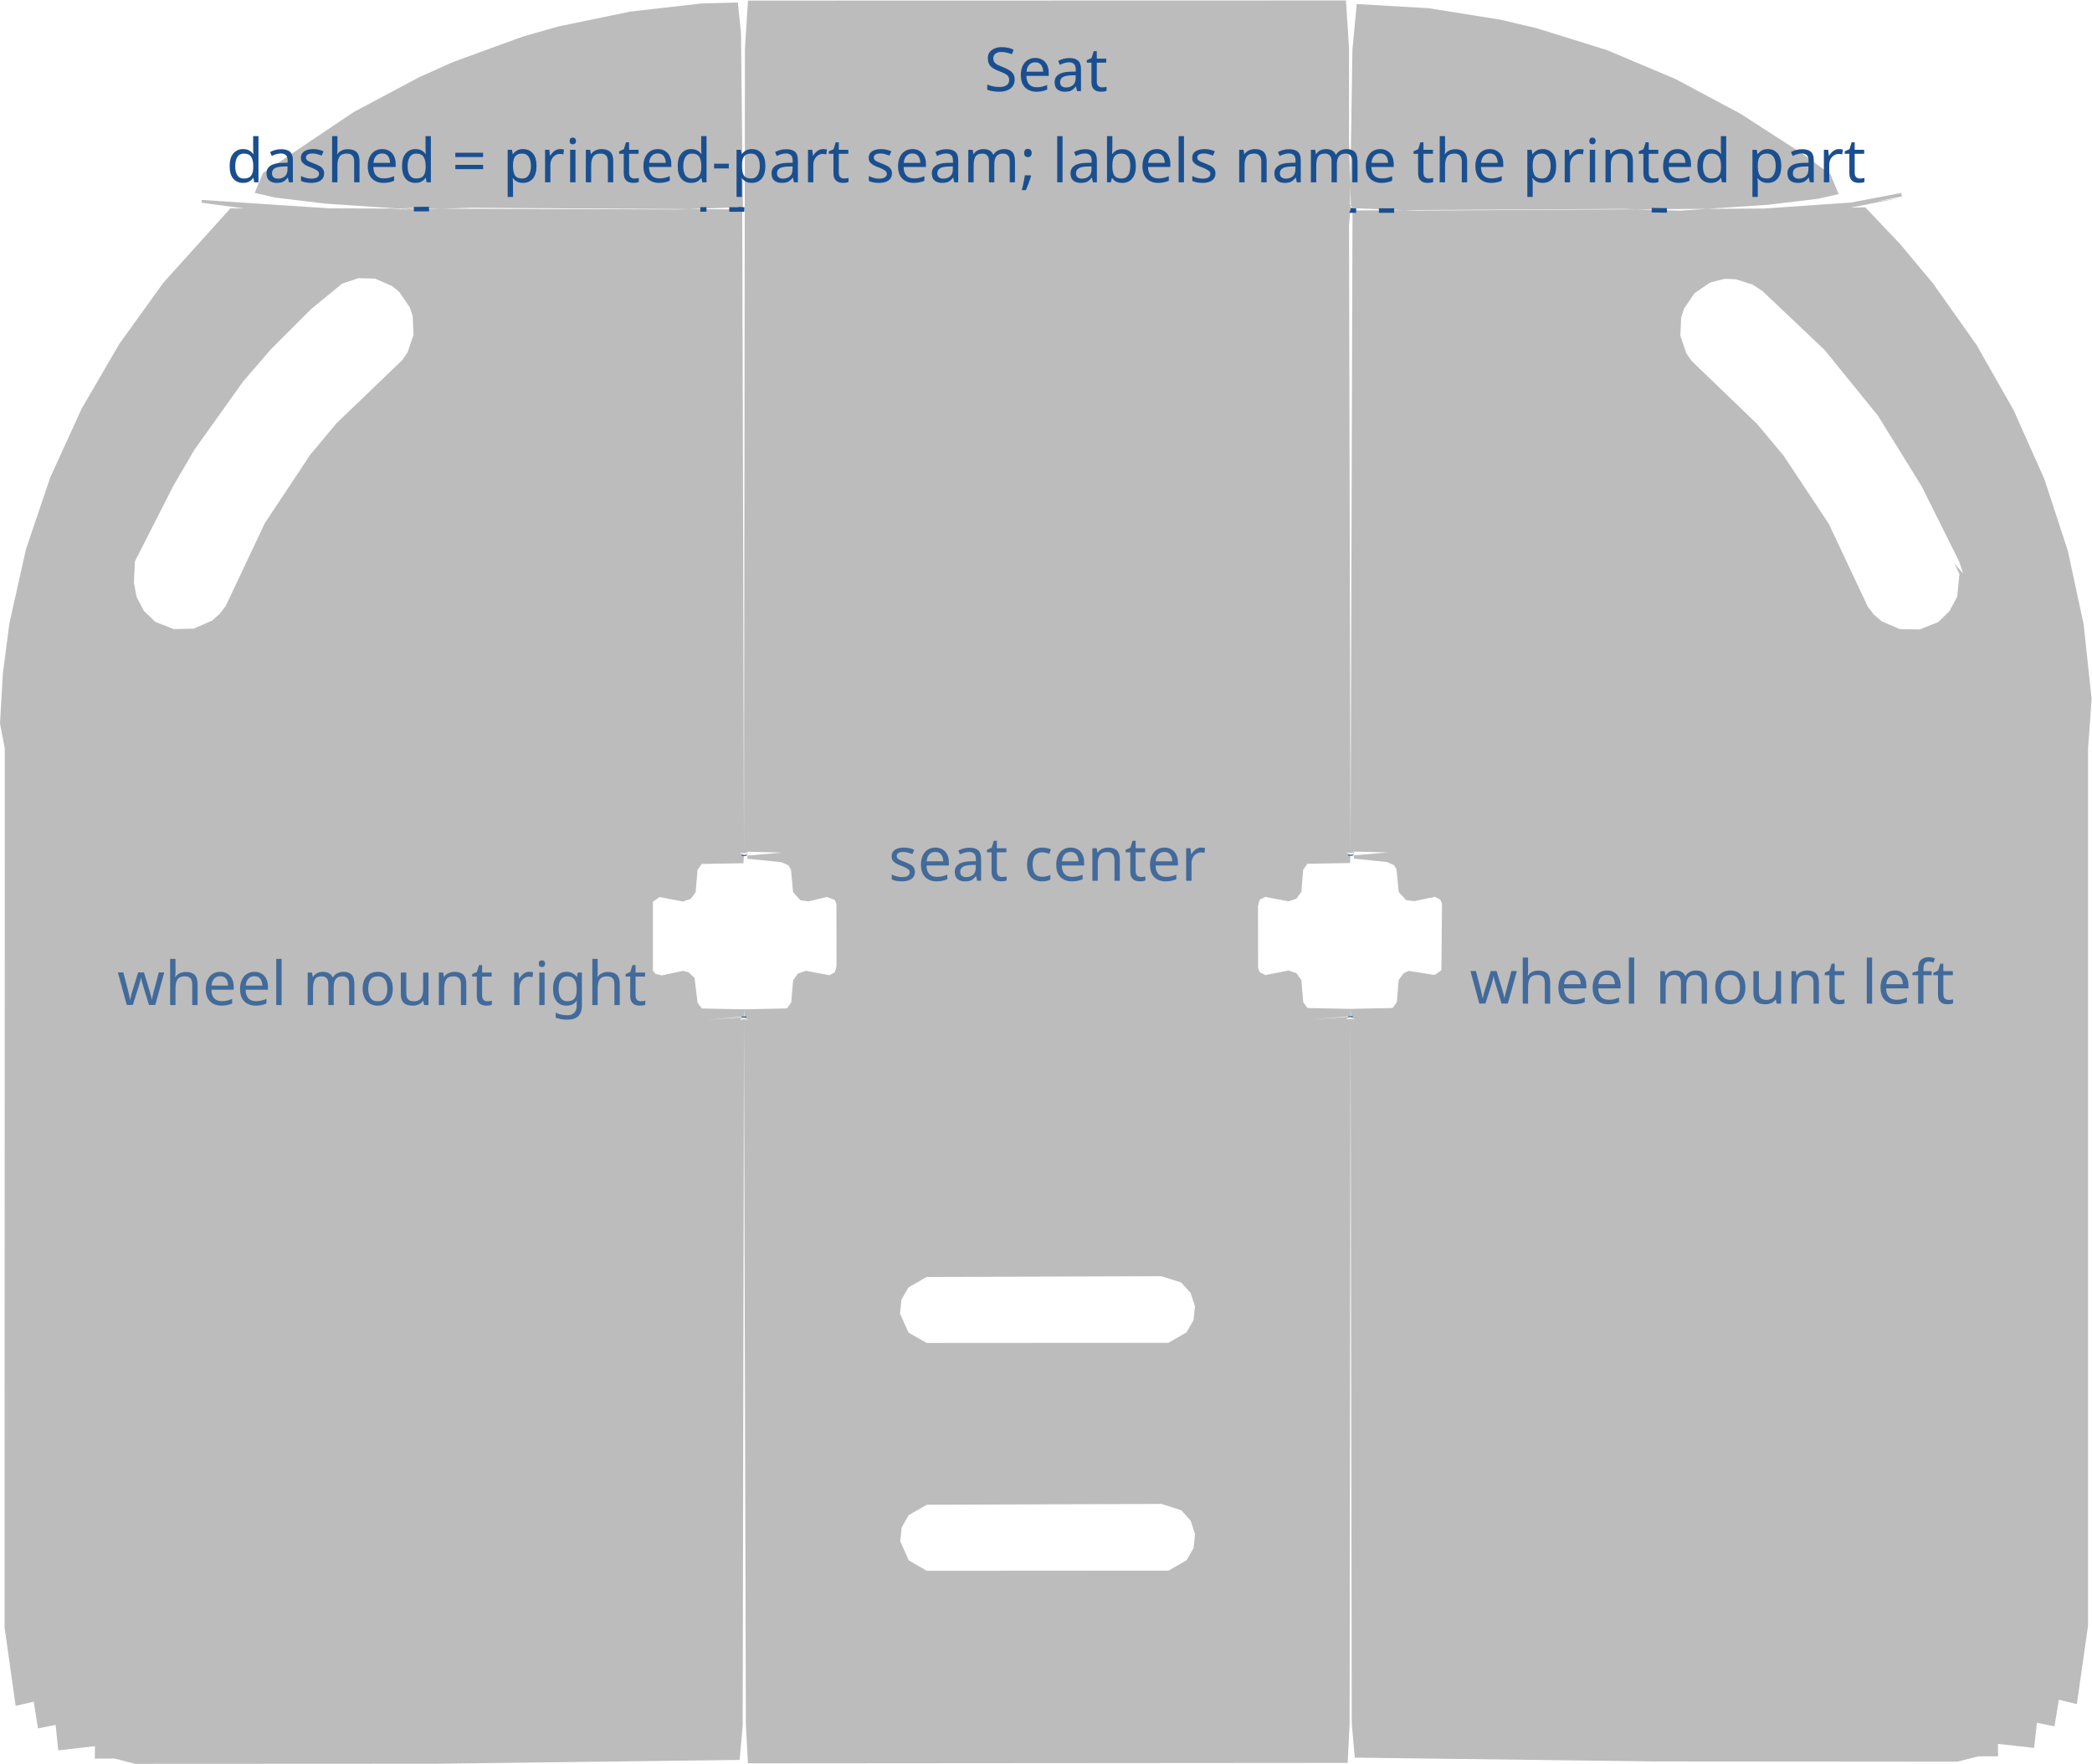
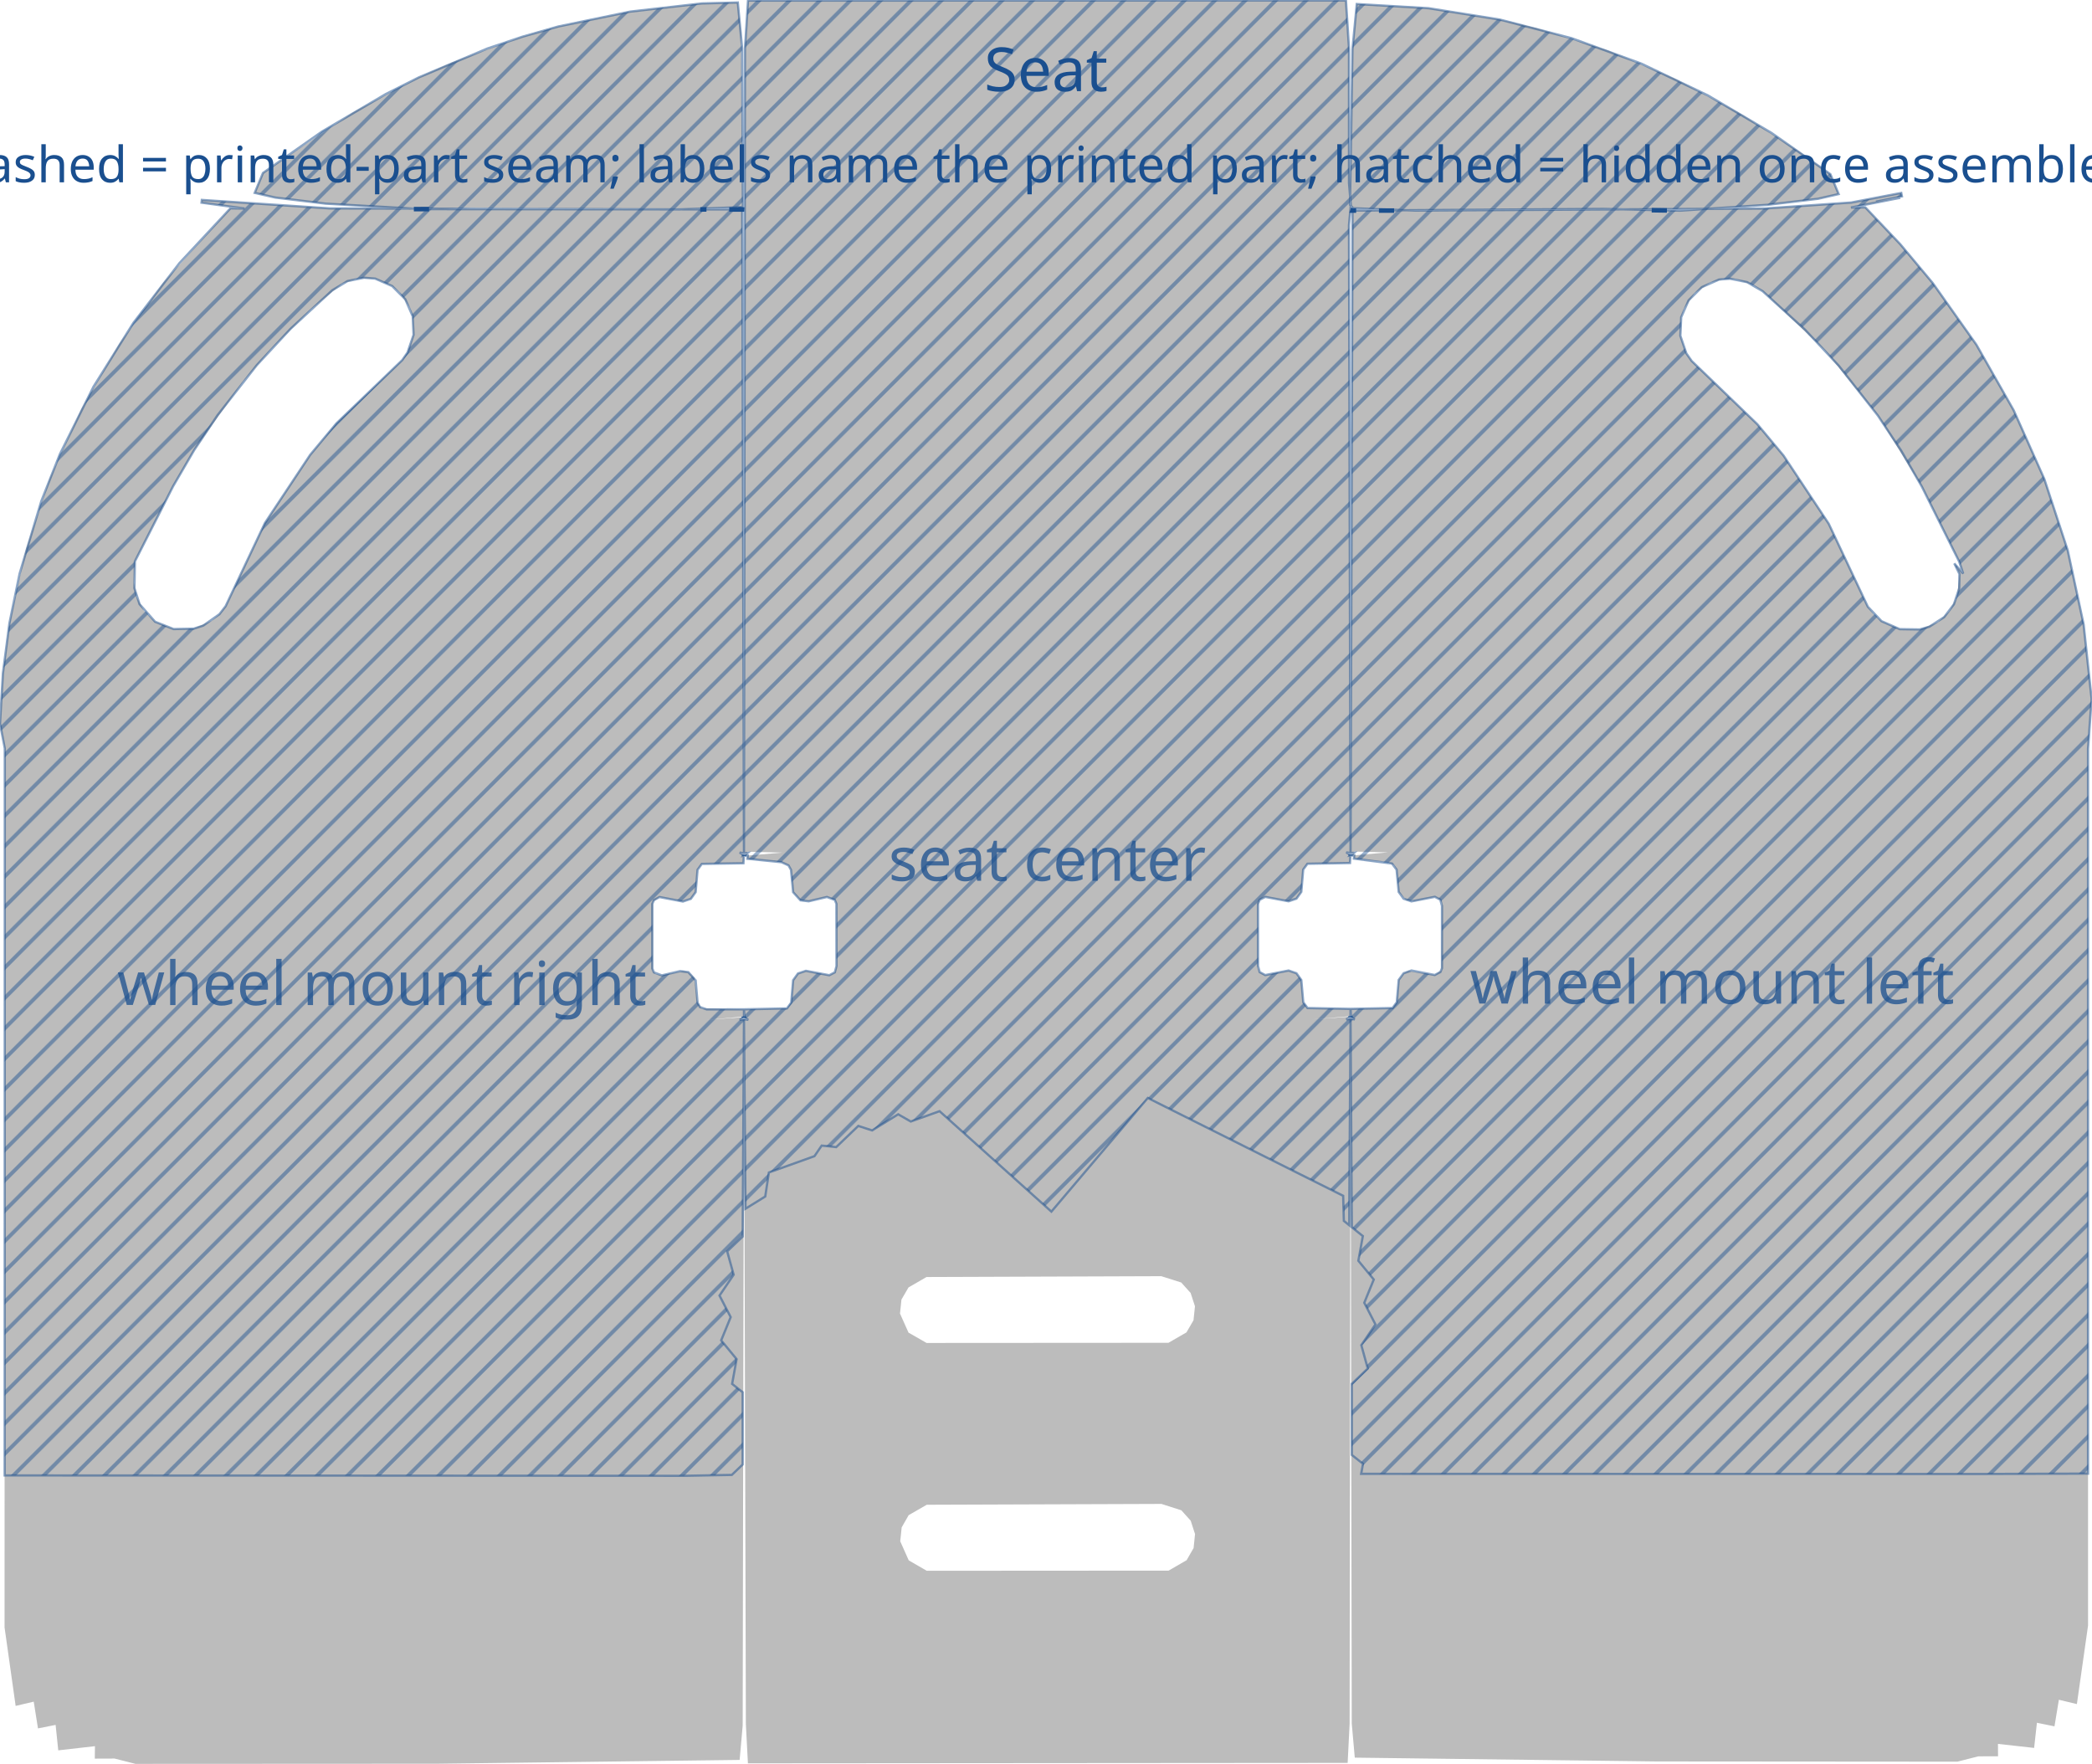
<svg xmlns="http://www.w3.org/2000/svg" width="275.4mm" height="232.2mm" viewBox="0 0 275.4 232.2" version="1.1">
+   <defs>
+     <pattern id="hidden" width="4" height="4" patternUnits="userSpaceOnUse">
+       <path d="M-1 1 L1 -1 M0 4 L4 0 M3 5 L5 3" stroke="#1a4f8f" stroke-width="0.5" stroke-opacity="0.45" />
+     </pattern>
+   </defs>
  <path d="M220.5 10.37 L211.53 6.59 L202.21 3.69 L197.46 2.58 L188.07 1.08 L178.61 0.53 L178.04 6.53 L177.72 26.96 L178.15 27.42 L177.94 27.7 L213.65 27.5 L221.17 27.73 L232.73 26.96 L239.34 26.17 L242.05 25.55 L240.96 22.93 L237.13 20.14 L229.07 14.94 Z M97.55 4.33 L97.13 0.33 L92.4 0.45 L82.94 1.53 L73.48 3.49 L68.78 4.83 L59.6 8.18 L55.15 10.18 L46.55 14.76 L34.62 22.77 L33.53 25.39 L36.24 26.01 L42.87 26.81 L54.48 27.59 L62.02 27.35 L97.8 27.57 Z M184.13 129 L183.88 131.94 L183.32 132.7 L177.79 132.81 L177.79 133.89 L178.35 134.2 L177.79 134.11 L177.95 226.88 L178.35 231.38 L218.06 231.88 L257.68 231.91 L260.43 231.21 L263.03 231.2 L263.02 229.57 L267.78 230.1 L268.15 226.79 L270.46 227.26 L271.04 223.76 L273.41 224.33 L274.88 213.99 L274.88 98.56 L275.35 92.01 L274.3 82.2 L272.21 72.47 L269.12 63.05 L265.09 54.01 L260.19 45.39 L254.44 37.27 L250.17 32.16 L245.56 27.3 L243.67 27.32 L250.16 26.04 L246.96 26.55 L250.38 25.85 L250.29 25.4 L243.7 26.66 L232.27 27.45 L186.33 27.72 L178.05 27.41 L177.79 112.3 L178.35 112.21 L177.78 112.64 L182.72 112.21 L178.21 112.1 L178.23 113.03 L182.59 113.48 L183.52 113.89 L183.85 114.48 L184.13 117.42 L185.1 118.49 L186.18 118.63 L188.89 118.06 L189.61 118.44 L189.83 118.96 L189.75 127.73 L188.88 128.35 L185.44 127.81 L184.78 128.12 Z M225.12 37.2 L227.01 36.71 L228.5 36.76 L230.72 37.46 L232.04 38.33 L240.2 46.07 L247.22 54.72 L253 64.06 L257.92 73.94 L258.44 75.51 L257.27 74.17 L257.95 75.56 L257.65 78.56 L256.63 80.46 L255.16 81.89 L252.72 82.86 L250.09 82.82 L247.69 81.77 L246.69 80.91 L245.89 79.87 L240.74 68.94 L234.79 59.97 L231.34 55.84 L222.7 47.52 L222 46.52 L221.21 44.2 L221.32 41.76 L221.71 40.6 L223.09 38.58 Z M89.9 127.81 L87.13 128.4 L86.29 128.2 L85.95 127.78 L85.95 118.72 L86.82 118.09 L89.9 118.68 L90.94 118.33 L91.58 117.44 L91.83 114.5 L92.39 113.73 L97.87 113.64 L97.94 112.55 L97.37 112.24 L97.94 112.32 L97.71 27.27 L89.39 27.57 L43.39 27.43 L26.57 26.32 L26.53 26.68 L32.19 27.45 L30.34 27.42 L21.52 37.2 L15.73 45.24 L10.74 53.81 L6.61 62.86 L3.42 72.3 L1.24 82.04 L0.38 88.64 L0 95.25 L0.63 98.53 L0.6 214.23 L2.06 224.57 L4.44 224.01 L5 227.53 L7.32 227.07 L7.67 230.42 L12.5 229.87 L12.48 231.51 L15.09 231.5 L17.84 232.2 L57.57 232.18 L97.37 231.68 L97.77 227.16 L97.94 134.17 L97.38 134.26 L97.94 133.82 L93 134.26 L98.01 133.89 L97.94 132.87 L92.4 132.76 L91.83 131.99 L91.43 128.72 L90.62 127.98 Z M49.39 36.68 L51.63 37.66 L52.57 38.44 L53.95 40.47 L54.33 41.64 L54.44 44.08 L53.65 46.4 L52.95 47.41 L44.29 55.73 L40.83 59.88 L34.87 68.86 L29.7 79.8 L28.89 80.85 L27.9 81.71 L25.49 82.76 L22.86 82.81 L20.42 81.85 L18.95 80.43 L17.96 78.53 L17.63 76.69 L17.76 73.9 L22.79 64.01 L25.57 59.24 L32.02 50.2 L35.67 45.97 L40.94 40.7 L45.05 37.33 L47.2 36.62 Z M54.48 27.56 L56.33 27.56 L54.48 27.36 L51.7 27.54 Z M177.59 18.57 L177.59 6.36 L177.19 0.06 L98.47 0.08 L98.07 6.38 L97.94 112.32 L98.5 112.24 L97.94 112.67 L103 112.24 L98.37 112.12 L98.39 113.05 L102.87 113.5 L103.8 113.92 L104.13 114.51 L104.41 117.45 L105.38 118.52 L106.46 118.65 L108.86 118.08 L109.9 118.47 L110.11 118.98 L110.12 127.18 L109.9 128 L109.17 128.38 L106.09 127.8 L105.05 128.15 L104.41 129.04 L104.16 131.98 L103.6 132.75 L97.94 132.87 L97.94 133.95 L98.51 134.25 L97.94 134.17 L98.19 226.98 L98.46 232.13 L177.41 232.07 L177.67 226.92 L177.79 134.11 L177.23 134.2 L177.79 133.77 L172.73 134.2 L177.86 133.83 L177.79 132.81 L172.13 132.7 L171.57 131.94 L171.31 129.01 L170.67 128.12 L169.64 127.76 L166.56 128.36 L165.83 127.97 L165.62 127.46 L165.61 119.27 L165.83 118.45 L166.56 118.07 L169.64 118.65 L170.67 118.3 L171.31 117.41 L171.56 114.47 L172.12 113.71 L177.72 113.61 L177.78 112.52 L177.22 112.21 L177.79 112.3 L177.59 29.64 L177.83 26.96 Z M152.9 197.98 L155.52 198.82 L156.75 200.19 L157.32 201.95 L157.13 203.79 L156.21 205.39 L153.84 206.76 L122 206.78 L119.63 205.41 L118.51 202.9 L118.7 201.07 L119.62 199.46 L122 198.09 Z M152.88 168 L155.5 168.83 L156.74 170.21 L157.31 171.96 L157.12 173.8 L156.19 175.4 L153.82 176.77 L121.98 176.79 L119.6 175.43 L118.48 172.92 L118.67 171.08 L119.6 169.48 L121.97 168.11 Z" fill="#bcbcbc" fill-rule="evenodd" />
+   <path d="M178.34 27.72 L211.13 27.5 L221.17 27.73 L232.73 26.96 L239.34 26.17 L242.05 25.55 L240.96 22.93 L233.2 17.49 L224.84 12.56 L216.06 8.37 L206.9 5.03 L197.46 2.58 L188.07 1.08 L178.61 0.53 L178.04 6.53 L177.72 26.96 L178.15 27.42 L177.94 27.7 Z M55.7 27.53 L97.8 27.57 L97.7 6.35 L97.13 0.33 L92.4 0.45 L82.94 1.53 L73.48 3.49 L68.78 4.83 L64.15 6.39 L55.15 10.18 L50.8 12.37 L42.4 17.31 L34.62 22.77 L33.53 25.39 L36.24 26.01 L42.87 26.81 Z M260.56 194.04 L274.88 193.99 L274.88 98.56 L275.35 92.01 L274.3 82.2 L272.21 72.47 L269.12 63.05 L265.09 54.01 L260.19 45.39 L254.44 37.27 L250.17 32.16 L245.56 27.3 L243.67 27.32 L250.16 26.04 L246.96 26.55 L250.38 25.85 L250.29 25.4 L243.7 26.66 L232.27 27.45 L186.33 27.72 L178.05 27.41 L177.79 112.3 L178.25 112.26 L177.78 112.64 L178.28 112.6 L178.23 113.03 L183.25 113.68 L183.85 114.48 L184.13 117.42 L184.78 118.31 L185.81 118.66 L188.89 118.06 L189.61 118.44 L189.83 119.26 L189.83 127.45 L189.62 127.96 L188.88 128.35 L185.81 127.76 L184.78 128.12 L184.13 129 L183.88 131.94 L183.32 132.7 L177.79 132.81 L177.79 133.89 L178.35 134.2 L177.79 134.11 L177.96 161.56 L179.41 162.72 L178.82 165.97 L180.85 168.44 L179.6 171.5 L181.07 174.35 L179.21 177.08 L180.06 180.16 L177.96 182.17 L177.96 191.53 L179.43 192.7 L179.19 194.02 Z M250.09 82.82 L247.69 81.77 L245.89 79.87 L240.74 68.94 L234.79 59.97 L231.34 55.84 L222.7 47.52 L222 46.52 L221.21 44.2 L221.32 41.76 L222.3 39.53 L224.04 37.8 L226.3 36.8 L227.75 36.69 L229.99 37.14 L232.04 38.33 L237.6 43.38 L242.07 48.15 L247.22 54.72 L250.27 59.31 L253 64.06 L257.92 73.94 L258.44 75.51 L257.27 74.17 L257.95 75.56 L257.92 77.46 L257.22 79.55 L255.94 81.24 L253.99 82.5 L252.72 82.86 Z M90.09 194.28 L96.34 194.16 L97.77 192.79 L97.77 183.28 L96.38 182.18 L96.97 178.92 L94.94 176.45 L96.19 173.39 L94.72 170.55 L96.58 167.81 L95.73 164.73 L97.77 162.78 L97.94 134.17 L97.38 134.26 L98.01 133.89 L97.94 132.87 L93.04 132.88 L92.14 132.57 L91.83 131.99 L91.58 129.06 L90.62 127.98 L89.53 127.84 L87.13 128.4 L86.09 128.01 L85.87 127.5 L85.87 118.99 L86.09 118.48 L86.82 118.09 L89.9 118.68 L90.94 118.33 L91.58 117.44 L91.83 114.5 L92.39 113.73 L97.87 113.64 L97.94 112.55 L97.37 112.24 L97.94 112.32 L97.71 27.27 L89.39 27.57 L43.39 27.43 L26.57 26.32 L26.53 26.68 L32.19 27.45 L30.34 27.42 L23.61 34.65 L17.57 42.49 L12.31 50.9 L7.88 59.79 L5.44 65.96 L2.58 75.52 L1.24 82.04 L0.38 88.64 L0 95.25 L0.63 98.53 L0.61 194.23 Z M22.86 82.81 L20.42 81.85 L18.37 79.53 L17.7 77.44 L17.76 73.9 L22.79 64.01 L25.57 59.24 L28.65 54.64 L33.81 48.06 L38.25 43.28 L43.73 38.22 L45.75 37 L47.93 36.56 L49.39 36.68 L51.63 37.66 L53.35 39.39 L54.33 41.64 L54.44 44.08 L53.65 46.4 L52.95 47.41 L44.29 55.73 L40.83 59.88 L34.87 68.86 L29.7 79.8 L28.89 80.85 L26.75 82.36 L25.49 82.76 Z M177.63 158.64 L177.79 134.11 L177.23 134.2 L177.86 133.83 L177.79 132.81 L172.13 132.7 L171.57 131.94 L171.31 129.01 L170.67 128.12 L169.64 127.76 L166.56 128.36 L165.83 127.97 L165.61 127.16 L165.61 118.96 L165.83 118.45 L166.56 118.07 L169.64 118.65 L170.67 118.3 L171.31 117.41 L171.56 114.47 L172.12 113.71 L177.72 113.61 L177.78 112.52 L177.22 112.21 L177.79 112.3 L177.59 29.64 L177.83 26.96 L177.59 24.1 L177.59 6.36 L177.19 0.06 L98.47 0.08 L98.07 6.38 L97.94 112.32 L98.42 112.28 L97.94 112.67 L98.44 112.63 L98.39 113.05 L102.87 113.5 L103.8 113.92 L104.13 114.51 L104.41 117.45 L105.38 118.52 L106.46 118.65 L108.86 118.08 L109.9 118.47 L110.11 118.98 L110.12 127.18 L109.9 128 L109.17 128.38 L106.09 127.8 L105.05 128.15 L104.41 129.04 L104.16 131.98 L103.6 132.75 L97.94 132.87 L97.94 133.95 L98.51 134.25 L97.94 134.17 L98.14 159.12 L100.74 157.51 L101.22 154.35 L107.22 152.2 L108.17 150.81 L110.08 151.01 L112.99 148.22 L114.81 148.81 L118.24 146.69 L119.9 147.64 L123.69 146.28 L138.41 159.5 L151.1 144.54 L176.82 157.42 L176.91 160.72 L177.63 161.3 Z" fill="url(#hidden)" fill-rule="evenodd" stroke="#1a4f8f" stroke-width="0.3" stroke-opacity="0.5" />
  <polyline points="183.53,27.72 178.05,27.72 178.15,27.42" fill="none" stroke="#1a4f8f" stroke-width="0.6" stroke-dasharray="2 3" />
  <polyline points="217.44,27.67 221.17,27.73" fill="none" stroke="#1a4f8f" stroke-width="0.6" stroke-dasharray="2 3" />
  <polyline points="97.51,27.27 97.5,27.37" fill="none" stroke="#1a4f8f" stroke-width="0.6" stroke-dasharray="2 3" />
  <polyline points="97.71,27.27 97.69,27.58 92.19,27.57" fill="none" stroke="#1a4f8f" stroke-width="0.6" stroke-dasharray="2 3" />
  <polyline points="54.48,27.53 58.22,27.52" fill="none" stroke="#1a4f8f" stroke-width="0.6" stroke-dasharray="2 3" />
  <polyline points="177.78,112.52 177.78,112.64" fill="none" stroke="#1a4f8f" stroke-width="0.6" stroke-dasharray="2 3" />
  <polyline points="177.79,133.77 177.79,133.89" fill="none" stroke="#1a4f8f" stroke-width="0.6" stroke-dasharray="2 3" />
  <polyline points="97.94,112.67 97.94,112.55" fill="none" stroke="#1a4f8f" stroke-width="0.6" stroke-dasharray="2 3" />
  <polyline points="97.94,133.95 97.94,133.82" fill="none" stroke="#1a4f8f" stroke-width="0.6" stroke-dasharray="2 3" />
  <text x="225.38" y="132.13" text-anchor="middle" font-family="sans-serif" font-size="8" fill="#1a4f8f" opacity="0.75">wheel mount left</text>
  <text x="50.27" y="132.31" text-anchor="middle" font-family="sans-serif" font-size="8" fill="#1a4f8f" opacity="0.75">wheel mount right</text>
  <text x="137.87" y="115.95" text-anchor="middle" font-family="sans-serif" font-size="8" fill="#1a4f8f" opacity="0.75">seat center</text>
  <text x="137.7" y="12" text-anchor="middle" font-family="sans-serif" font-size="8" fill="#1a4f8f">Seat</text>
-   <text x="137.7" y="24" text-anchor="middle" font-family="sans-serif" font-size="8" fill="#1a4f8f">dashed = printed-part seam; labels name the printed part</text>
+   <text x="137.7" y="24" text-anchor="middle" font-family="sans-serif" font-size="6.6" fill="#1a4f8f">dashed = printed-part seam; labels name the printed part; hatched = hidden once assembled</text>
</svg>
